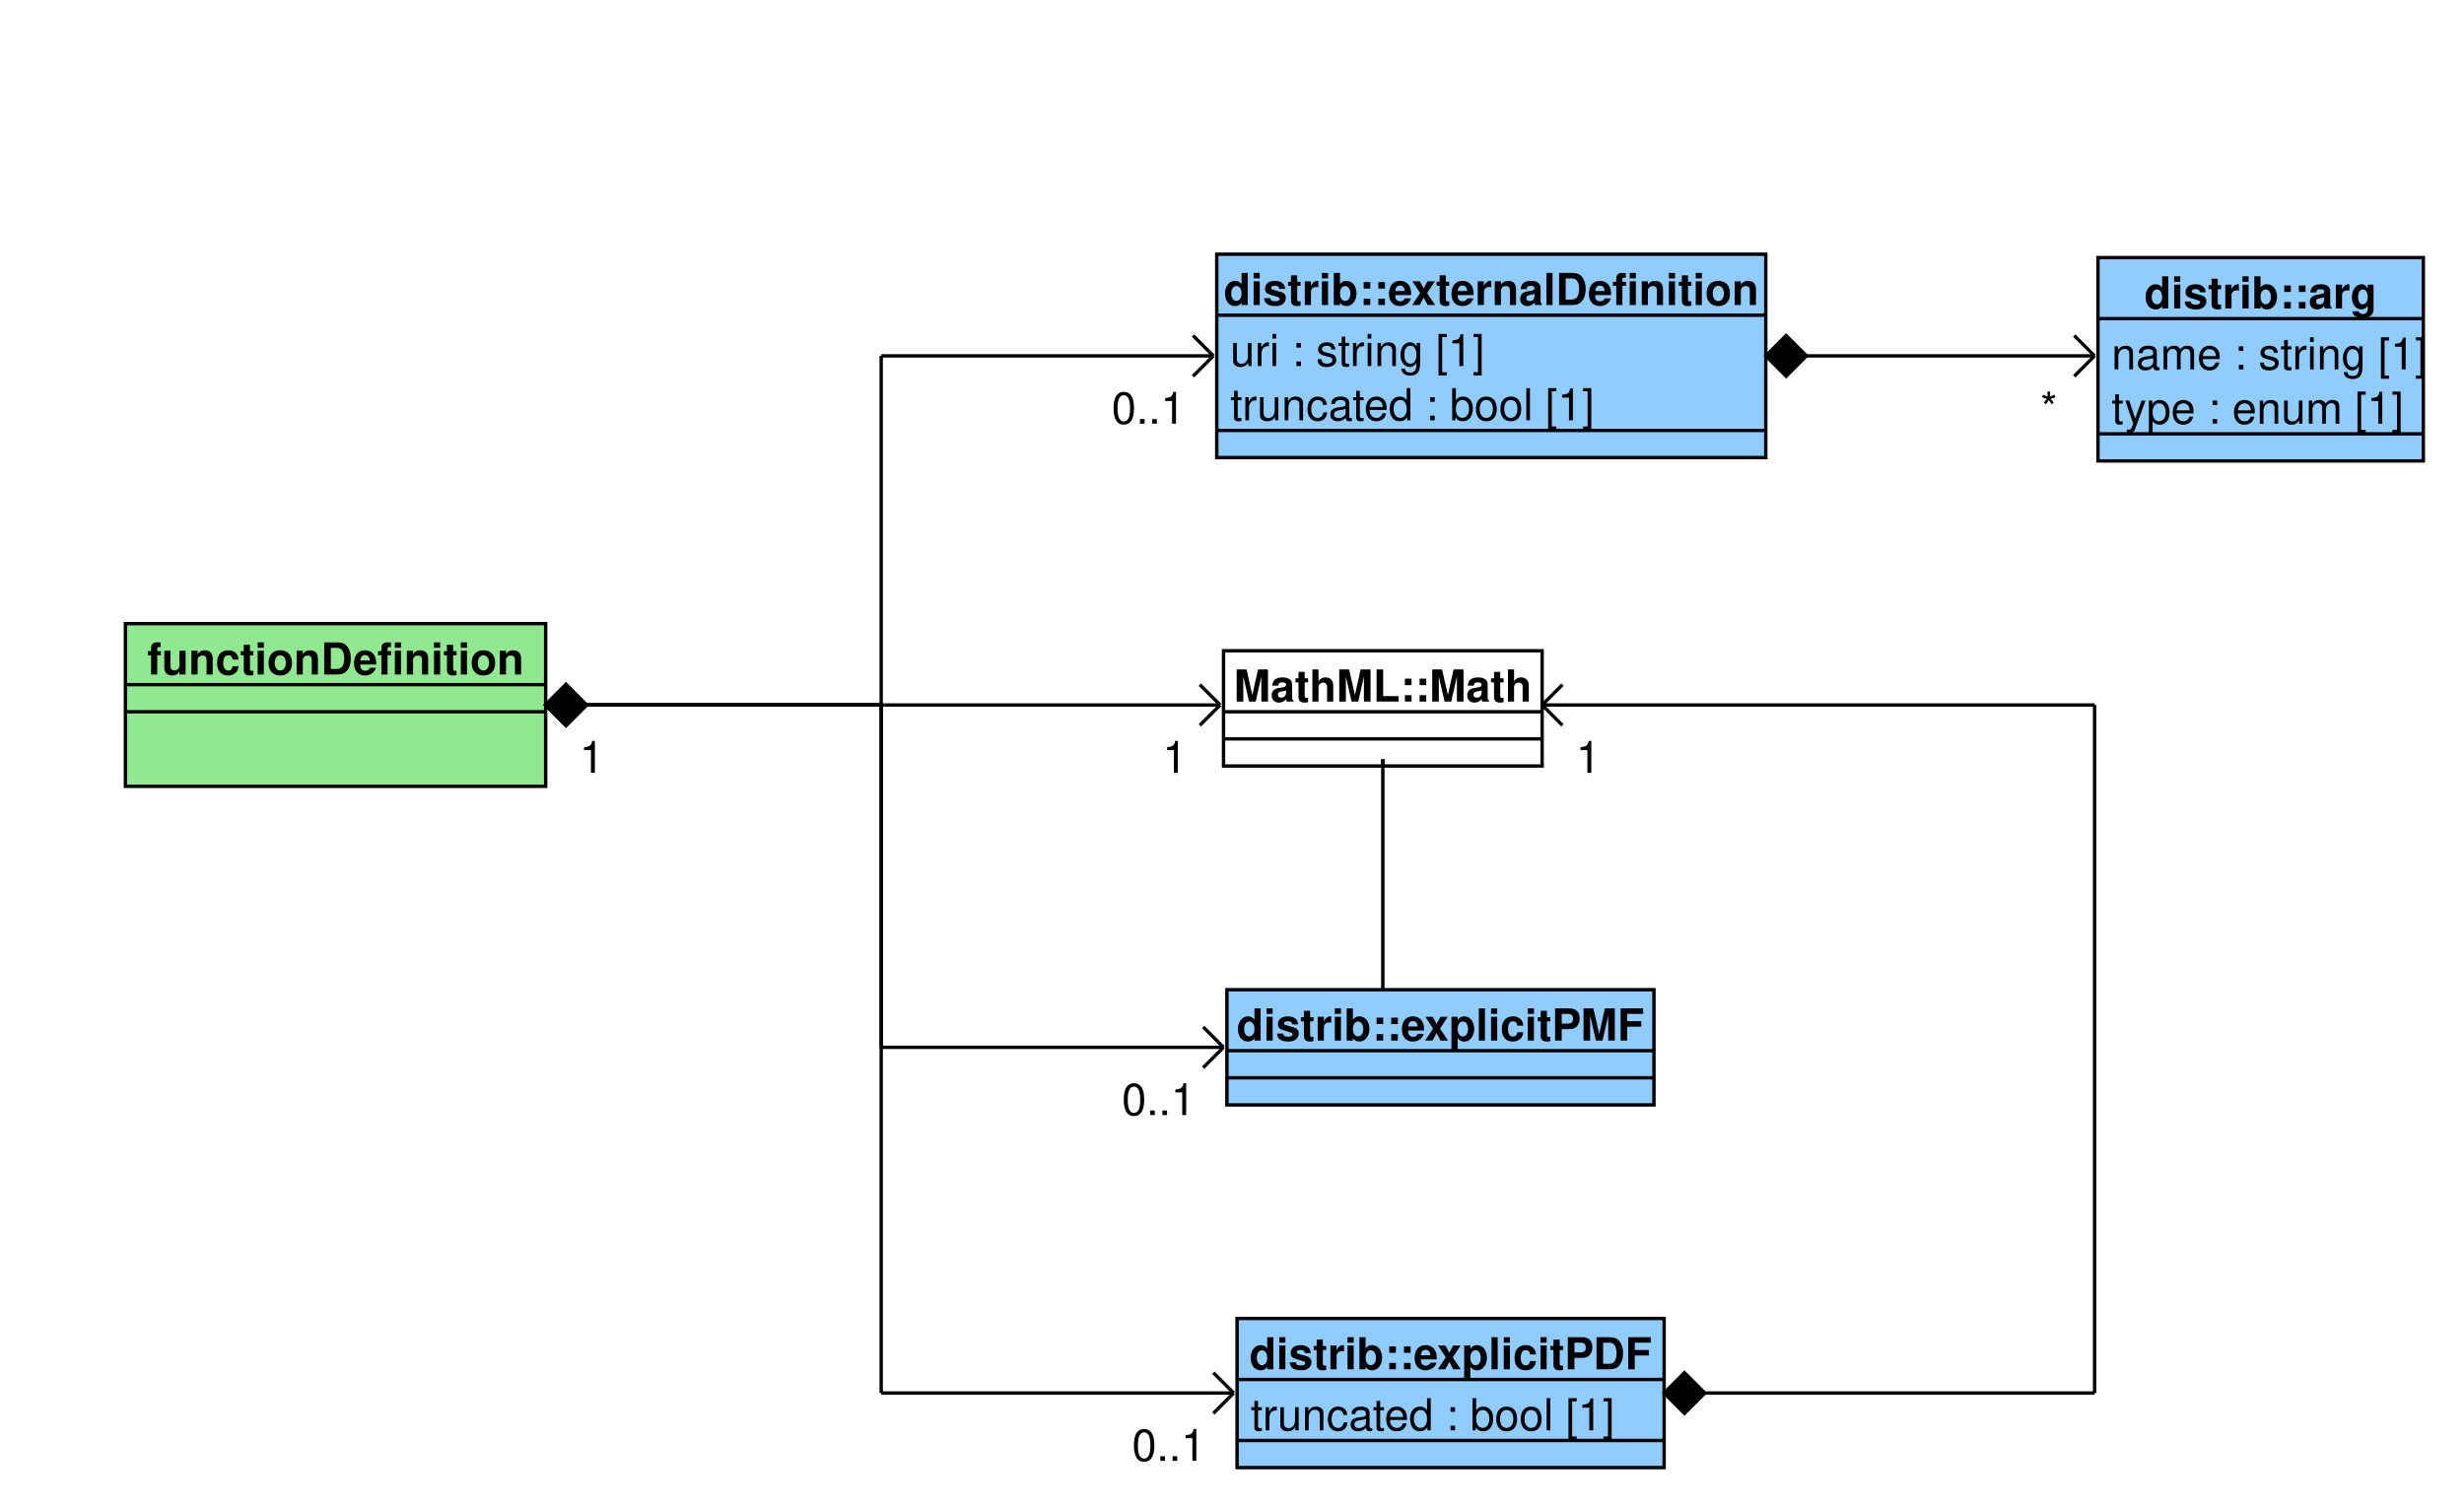
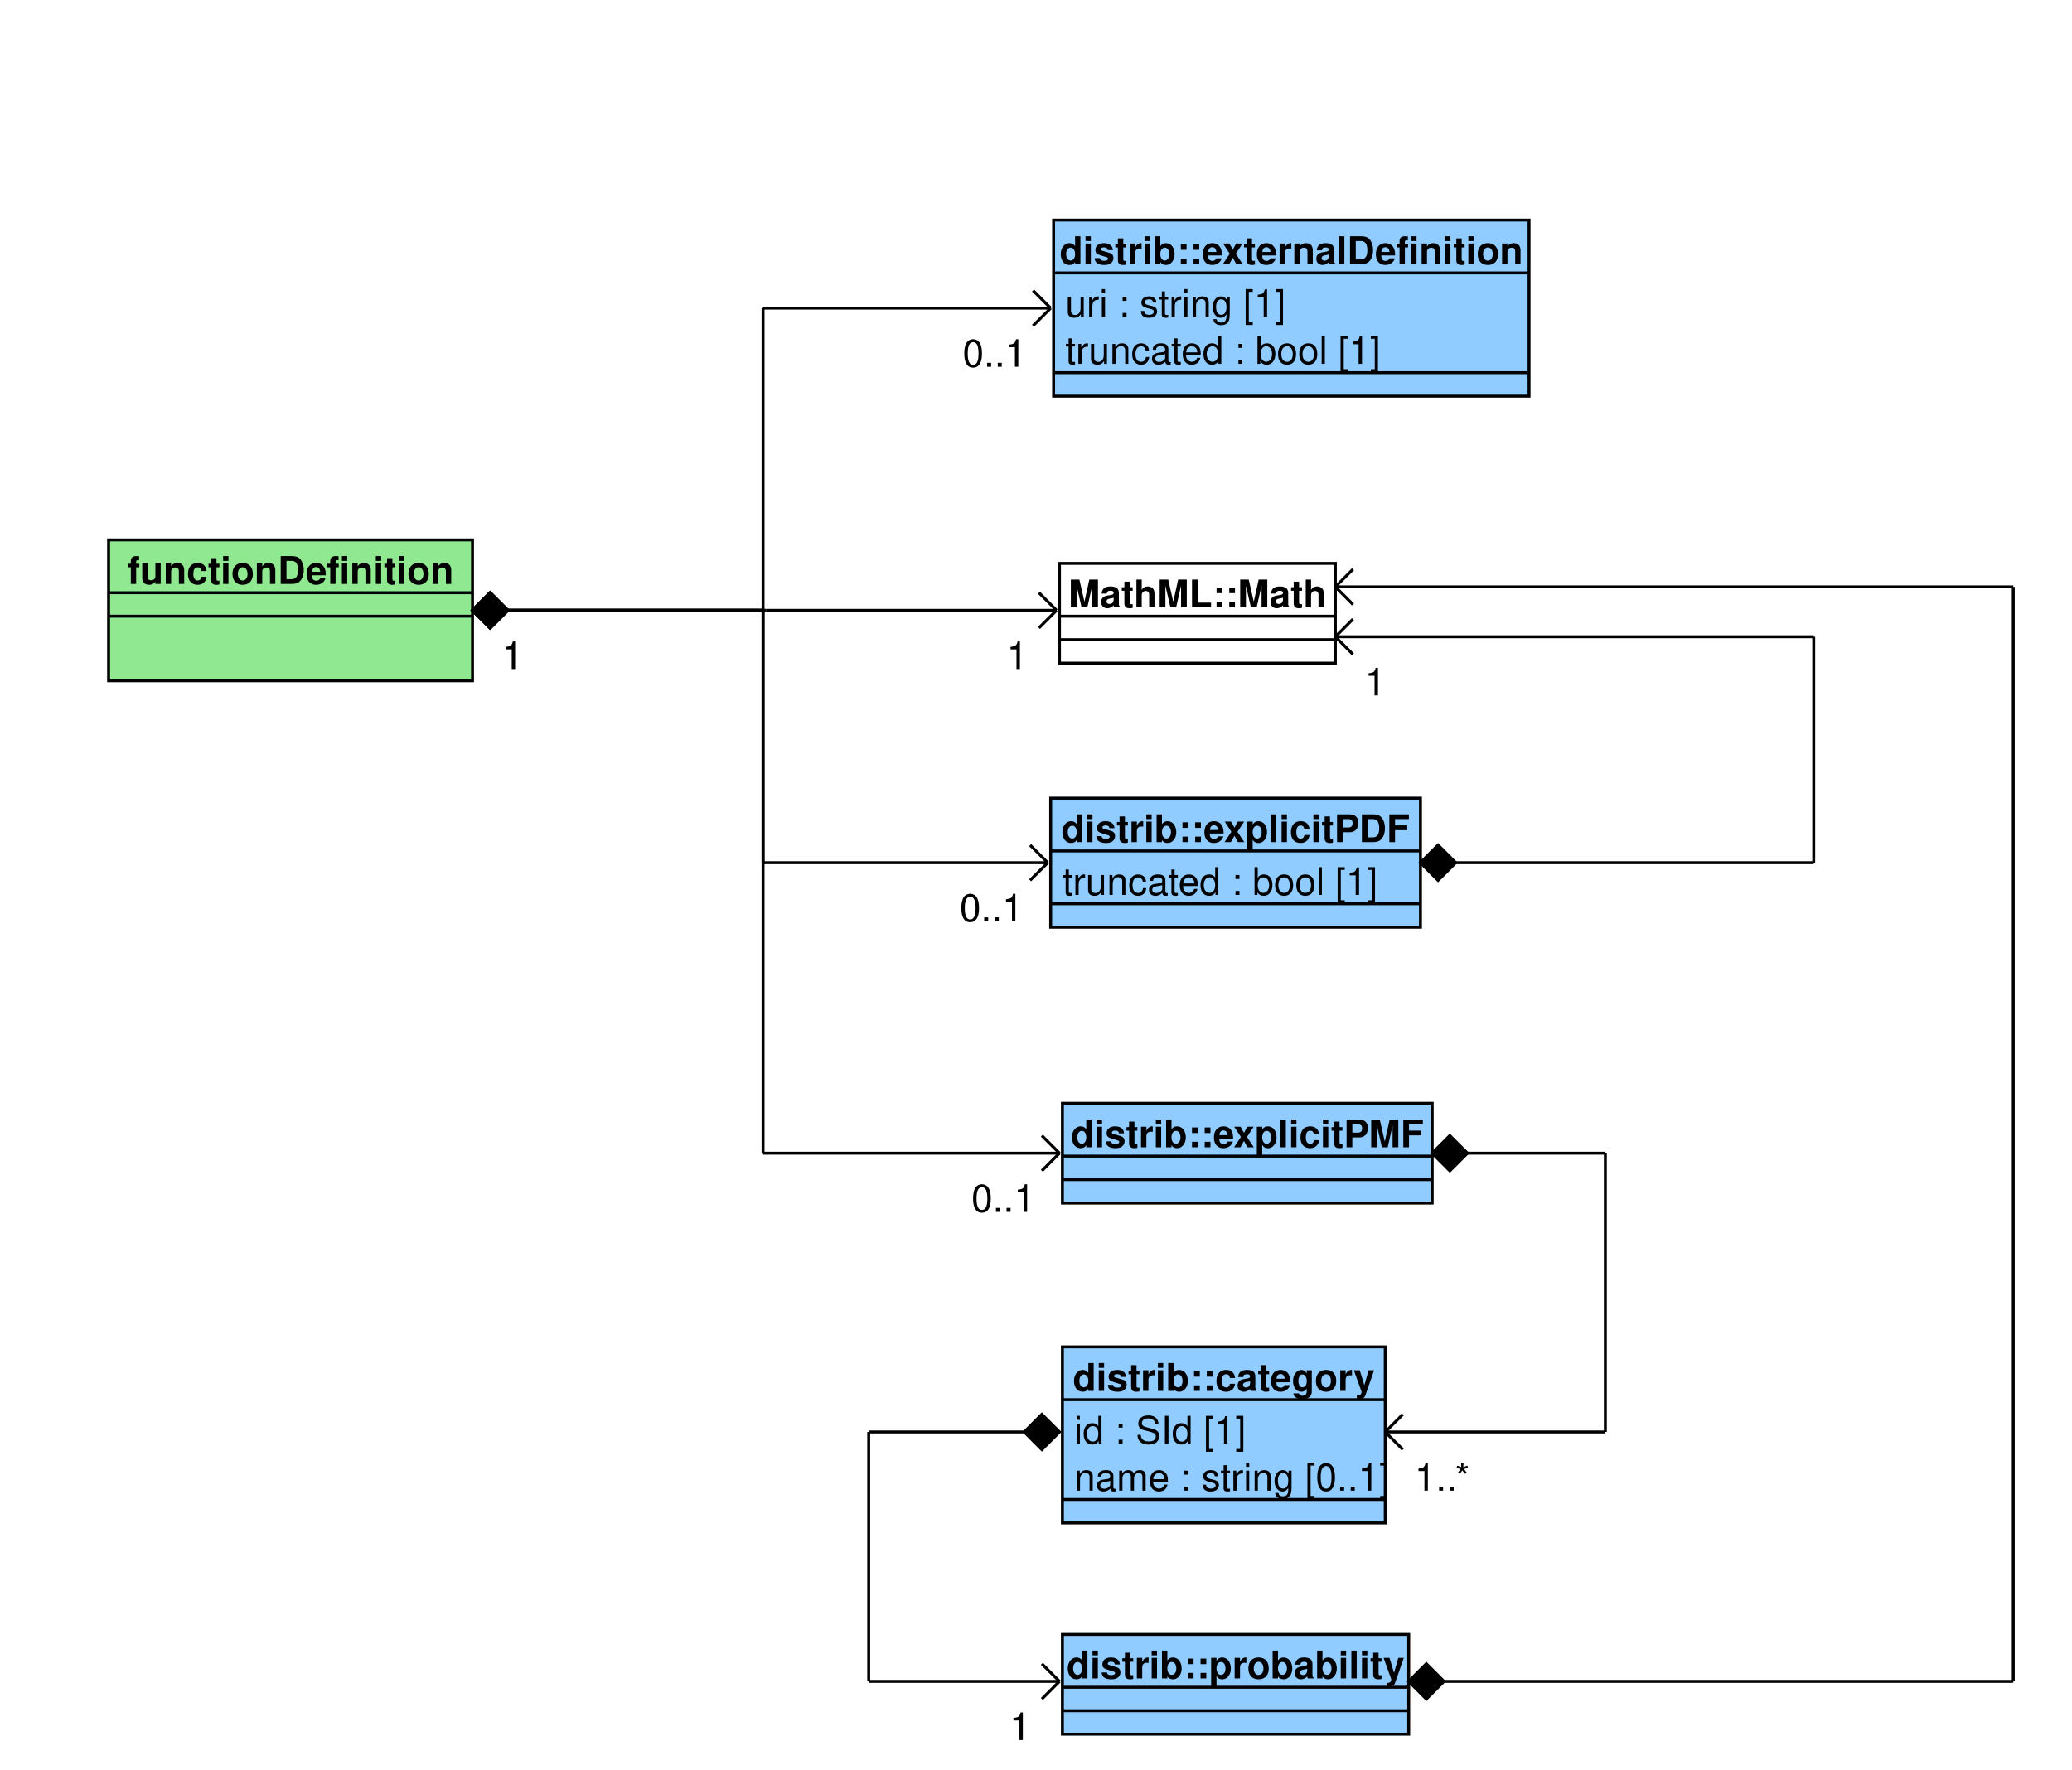
- <svg xmlns="http://www.w3.org/2000/svg" width="727" height="445" version="1.1">
-   <g>
-     <rect fill="#90e990" stroke="black" stroke-width="1" stroke-opacity="1" x="37" y="184" width="124" height="48" />
-     <text font-family="Helvetica" font-size="13" fill="#000000" xml:space="preserve" font-weight="bold" text-anchor="middle" x="99" y="199">functionDefinition</text>
-     <line stroke="black" stroke-opacity="1" x1="37" y1="202" x2="161" y2="202" />
-     <line stroke="black" stroke-opacity="1" x1="37" y1="210" x2="161" y2="210" />
-   </g>
+ <svg xmlns="http://www.w3.org/2000/svg" width="706" height="603" version="1.1">
  <g>
    <rect fill="none" stroke="black" stroke-width="1" stroke-opacity="1" x="361" y="192" width="94" height="34" />
    <text font-family="Helvetica" font-size="13" fill="#000000" xml:space="preserve" font-weight="bold" text-anchor="middle" x="408" y="207">MathML::Math</text>
    <line stroke="black" stroke-opacity="1" x1="361" y1="210" x2="455" y2="210" />
    <line stroke="black" stroke-opacity="1" x1="361" y1="218" x2="455" y2="218" />
  </g>
  <g>
-     <rect fill="#90ccff" stroke="black" stroke-width="1" stroke-opacity="1" x="365" y="389" width="126" height="44" />
-     <text font-family="Helvetica" font-size="13" fill="#000000" xml:space="preserve" font-weight="bold" text-anchor="middle" x="428" y="404">distrib::explicitPDF</text>
-     <line stroke="black" stroke-opacity="1" x1="365" y1="407" x2="491" y2="407" />
-     <text font-family="Helvetica" font-size="13" fill="#000000" xml:space="preserve" x="369" y="422">truncated : bool [1]</text>
-     <line stroke="black" stroke-opacity="1" x1="365" y1="425" x2="491" y2="425" />
+     <rect fill="#90ccff" stroke="black" stroke-width="1" stroke-opacity="1" x="358" y="272" width="126" height="44" />
+     <text font-family="Helvetica" font-size="13" fill="#000000" xml:space="preserve" font-weight="bold" text-anchor="middle" x="421" y="287">distrib::explicitPDF</text>
+     <line stroke="black" stroke-opacity="1" x1="358" y1="290" x2="484" y2="290" />
+     <text font-family="Helvetica" font-size="13" fill="#000000" xml:space="preserve" x="362" y="305">truncated : bool [1]</text>
+     <line stroke="black" stroke-opacity="1" x1="358" y1="308" x2="484" y2="308" />
  </g>
  <g>
-     <rect fill="#90ccff" stroke="black" stroke-width="1" stroke-opacity="1" x="362" y="292" width="126" height="34" />
-     <text font-family="Helvetica" font-size="13" fill="#000000" xml:space="preserve" font-weight="bold" text-anchor="middle" x="425" y="307">distrib::explicitPMF</text>
-     <line stroke="black" stroke-opacity="1" x1="362" y1="310" x2="488" y2="310" />
-     <line stroke="black" stroke-opacity="1" x1="362" y1="318" x2="488" y2="318" />
+     <rect fill="#90ccff" stroke="black" stroke-width="1" stroke-opacity="1" x="362" y="376" width="126" height="34" />
+     <text font-family="Helvetica" font-size="13" fill="#000000" xml:space="preserve" font-weight="bold" text-anchor="middle" x="425" y="391">distrib::explicitPMF</text>
+     <line stroke="black" stroke-opacity="1" x1="362" y1="394" x2="488" y2="394" />
+     <line stroke="black" stroke-opacity="1" x1="362" y1="402" x2="488" y2="402" />
  </g>
  <g>
-     <rect fill="#90ccff" stroke="black" stroke-width="1" stroke-opacity="1" x="619" y="76" width="96" height="60" />
-     <text font-family="Helvetica" font-size="13" fill="#000000" xml:space="preserve" font-weight="bold" text-anchor="middle" x="667" y="91">distrib::arg</text>
-     <line stroke="black" stroke-opacity="1" x1="619" y1="94" x2="715" y2="94" />
-     <text font-family="Helvetica" font-size="13" fill="#000000" xml:space="preserve" x="623" y="109">name : string [1]</text>
-     <text font-family="Helvetica" font-size="13" fill="#000000" xml:space="preserve" x="623" y="125">type : enum [1]</text>
-     <line stroke="black" stroke-opacity="1" x1="619" y1="128" x2="715" y2="128" />
+     <rect fill="#90ccff" stroke="black" stroke-width="1" stroke-opacity="1" x="362" y="459" width="110" height="60" />
+     <text font-family="Helvetica" font-size="13" fill="#000000" xml:space="preserve" font-weight="bold" text-anchor="middle" x="417" y="474">distrib::category</text>
+     <line stroke="black" stroke-opacity="1" x1="362" y1="477" x2="472" y2="477" />
+     <text font-family="Helvetica" font-size="13" fill="#000000" xml:space="preserve" x="366" y="492">id : SId [1]</text>
+     <text font-family="Helvetica" font-size="13" fill="#000000" xml:space="preserve" x="366" y="508">name : string [0..1]</text>
+     <line stroke="black" stroke-opacity="1" x1="362" y1="511" x2="472" y2="511" />
  </g>
  <g>
-     <line stroke="black" stroke-opacity="1" x1="161" y1="208" x2="260" y2="208" />
-     <polygon fill="#000000" stroke="black" stroke-opacity="1" points="161,208 167,202 173,208 167,214" />
+     <rect fill="#90ccff" stroke="black" stroke-width="1" stroke-opacity="1" x="362" y="557" width="118" height="34" />
+     <text font-family="Helvetica" font-size="13" fill="#000000" xml:space="preserve" font-weight="bold" text-anchor="middle" x="421" y="572">distrib::probability</text>
+     <line stroke="black" stroke-opacity="1" x1="362" y1="575" x2="480" y2="575" />
+     <line stroke="black" stroke-opacity="1" x1="362" y1="583" x2="480" y2="583" />
  </g>
  <g>
-     <line stroke="black" stroke-opacity="1" x1="161" y1="208" x2="260" y2="208" />
-     <polygon fill="#000000" stroke="black" stroke-opacity="1" points="161,208 167,202 173,208 167,214" />
+     <rect fill="#90e990" stroke="black" stroke-width="1" stroke-opacity="1" x="37" y="184" width="124" height="48" />
+     <text font-family="Helvetica" font-size="13" fill="#000000" xml:space="preserve" font-weight="bold" text-anchor="middle" x="99" y="199">functionDefinition</text>
+     <line stroke="black" stroke-opacity="1" x1="37" y1="202" x2="161" y2="202" />
+     <line stroke="black" stroke-opacity="1" x1="37" y1="210" x2="161" y2="210" />
  </g>
  <g>
    <line stroke="black" stroke-opacity="1" x1="161" y1="208" x2="261" y2="208" />
    <polygon fill="#000000" stroke="black" stroke-opacity="1" points="161,208 167,202 173,208 167,214" />
  </g>
  <g>
    <line stroke="black" stroke-opacity="1" x1="360" y1="208" x2="354" y2="202" />
    <line stroke="black" stroke-opacity="1" x1="360" y1="208" x2="354" y2="214" />
    <line stroke="black" stroke-opacity="1" x1="261" y1="208" x2="360" y2="208" />
  </g>
  <g>
-     <line stroke="black" stroke-opacity="1" x1="408" y1="292" x2="408" y2="224" />
+     <line stroke="black" stroke-opacity="1" x1="484" y1="294" x2="618" y2="294" />
+     <polygon fill="#000000" stroke="black" stroke-opacity="1" points="484,294 490,288 496,294 490,300" />
  </g>
  <g>
-     <line stroke="black" stroke-opacity="1" x1="408" y1="224" x2="408" y2="226" />
+     <line stroke="black" stroke-opacity="1" x1="618" y1="294" x2="618" y2="217" />
  </g>
  <g>
-     <line stroke="black" stroke-opacity="1" x1="491" y1="411" x2="618" y2="411" />
-     <polygon fill="#000000" stroke="black" stroke-opacity="1" points="491,411 497,405 503,411 497,417" />
+     <line stroke="black" stroke-opacity="1" x1="455" y1="217" x2="461" y2="223" />
+     <line stroke="black" stroke-opacity="1" x1="455" y1="217" x2="461" y2="211" />
+     <line stroke="black" stroke-opacity="1" x1="618" y1="217" x2="455" y2="217" />
  </g>
  <g>
-     <line stroke="black" stroke-opacity="1" x1="618" y1="411" x2="618" y2="208" />
+     <line stroke="black" stroke-opacity="1" x1="161" y1="208" x2="260" y2="208" />
+     <polygon fill="#000000" stroke="black" stroke-opacity="1" points="161,208 167,202 173,208 167,214" />
  </g>
  <g>
-     <line stroke="black" stroke-opacity="1" x1="455" y1="208" x2="461" y2="214" />
-     <line stroke="black" stroke-opacity="1" x1="455" y1="208" x2="461" y2="202" />
-     <line stroke="black" stroke-opacity="1" x1="618" y1="208" x2="455" y2="208" />
+     <line stroke="black" stroke-opacity="1" x1="260" y1="208" x2="260" y2="294" />
  </g>
  <g>
-     <line stroke="black" stroke-opacity="1" x1="260" y1="208" x2="260" y2="411" />
+     <line stroke="black" stroke-opacity="1" x1="357" y1="294" x2="351" y2="288" />
+     <line stroke="black" stroke-opacity="1" x1="357" y1="294" x2="351" y2="300" />
+     <line stroke="black" stroke-opacity="1" x1="260" y1="294" x2="357" y2="294" />
  </g>
  <g>
-     <line stroke="black" stroke-opacity="1" x1="260" y1="208" x2="260" y2="309" />
+     <line stroke="black" stroke-opacity="1" x1="161" y1="208" x2="260" y2="208" />
+     <polygon fill="#000000" stroke="black" stroke-opacity="1" points="161,208 167,202 173,208 167,214" />
  </g>
  <g>
-     <line stroke="black" stroke-opacity="1" x1="364" y1="411" x2="358" y2="405" />
-     <line stroke="black" stroke-opacity="1" x1="364" y1="411" x2="358" y2="417" />
-     <line stroke="black" stroke-opacity="1" x1="260" y1="411" x2="364" y2="411" />
+     <line stroke="black" stroke-opacity="1" x1="260" y1="208" x2="260" y2="393" />
  </g>
  <g>
-     <line stroke="black" stroke-opacity="1" x1="361" y1="309" x2="355" y2="303" />
-     <line stroke="black" stroke-opacity="1" x1="361" y1="309" x2="355" y2="315" />
-     <line stroke="black" stroke-opacity="1" x1="260" y1="309" x2="361" y2="309" />
+     <line stroke="black" stroke-opacity="1" x1="361" y1="393" x2="355" y2="387" />
+     <line stroke="black" stroke-opacity="1" x1="361" y1="393" x2="355" y2="399" />
+     <line stroke="black" stroke-opacity="1" x1="260" y1="393" x2="361" y2="393" />
  </g>
  <g>
-     <text font-family="Helvetica" font-size="13" fill="#000000" xml:space="preserve" x="334" y="431">0..1</text>
+     <line stroke="black" stroke-opacity="1" x1="488" y1="393" x2="547" y2="393" />
+     <polygon fill="#000000" stroke="black" stroke-opacity="1" points="488,393 494,387 500,393 494,399" />
  </g>
  <g>
-     <text font-family="Helvetica" font-size="13" fill="#000000" xml:space="preserve" x="331" y="329">0..1</text>
+     <line stroke="black" stroke-opacity="1" x1="547" y1="393" x2="547" y2="488" />
+   </g>
+   <g>
+     <line stroke="black" stroke-opacity="1" x1="472" y1="488" x2="478" y2="494" />
+     <line stroke="black" stroke-opacity="1" x1="472" y1="488" x2="478" y2="482" />
+     <line stroke="black" stroke-opacity="1" x1="547" y1="488" x2="472" y2="488" />
+   </g>
+   <g>
+     <line stroke="black" stroke-opacity="1" x1="361" y1="488" x2="296" y2="488" />
+     <polygon fill="#000000" stroke="black" stroke-opacity="1" points="361,488 355,494 349,488 355,482" />
+   </g>
+   <g>
+     <line stroke="black" stroke-opacity="1" x1="296" y1="488" x2="296" y2="573" />
+   </g>
+   <g>
+     <line stroke="black" stroke-opacity="1" x1="361" y1="573" x2="355" y2="567" />
+     <line stroke="black" stroke-opacity="1" x1="361" y1="573" x2="355" y2="579" />
+     <line stroke="black" stroke-opacity="1" x1="296" y1="573" x2="361" y2="573" />
+   </g>
+   <g>
+     <line stroke="black" stroke-opacity="1" x1="480" y1="573" x2="686" y2="573" />
+     <polygon fill="#000000" stroke="black" stroke-opacity="1" points="480,573 486,567 492,573 486,579" />
+   </g>
+   <g>
+     <line stroke="black" stroke-opacity="1" x1="686" y1="573" x2="686" y2="200" />
+   </g>
+   <g>
+     <line stroke="black" stroke-opacity="1" x1="455" y1="200" x2="461" y2="206" />
+     <line stroke="black" stroke-opacity="1" x1="455" y1="200" x2="461" y2="194" />
+     <line stroke="black" stroke-opacity="1" x1="686" y1="200" x2="455" y2="200" />
  </g>
  <g>
    <text font-family="Helvetica" font-size="13" fill="#000000" xml:space="preserve" x="343" y="228">1</text>
  </g>
  <g>
    <text font-family="Helvetica" font-size="13" fill="#000000" xml:space="preserve" x="171" y="228">1</text>
  </g>
  <g>
-     <text font-family="Helvetica" font-size="13" fill="#000000" xml:space="preserve" x="602" y="125">*</text>
-   </g>
-   <g>
-     <text font-family="Helvetica" font-size="13" fill="#000000" xml:space="preserve" x="465" y="228">1</text>
+     <text font-family="Helvetica" font-size="13" fill="#000000" xml:space="preserve" x="465" y="237">1</text>
  </g>
  <g>
    <text font-family="Helvetica" font-size="13" fill="#000000" xml:space="preserve" x="328" y="125">0..1</text>
+   </g>
+   <g>
+     <text font-family="Helvetica" font-size="13" fill="#000000" xml:space="preserve" x="327" y="314">0..1</text>
+   </g>
+   <g>
+     <text font-family="Helvetica" font-size="13" fill="#000000" xml:space="preserve" x="331" y="413">0..1</text>
+   </g>
+   <g>
+     <text font-family="Helvetica" font-size="13" fill="#000000" xml:space="preserve" x="482" y="508">1..*</text>
+   </g>
+   <g>
+     <text font-family="Helvetica" font-size="13" fill="#000000" xml:space="preserve" x="344" y="593">1</text>
  </g>
  <g>
    <rect fill="#90ccff" stroke="black" stroke-width="1" stroke-opacity="1" x="359" y="75" width="162" height="60" />
    <text font-family="Helvetica" font-size="13" fill="#000000" xml:space="preserve" font-weight="bold" text-anchor="middle" x="440" y="90">distrib::externalDefinition</text>
    <line stroke="black" stroke-opacity="1" x1="359" y1="93" x2="521" y2="93" />
    <text font-family="Helvetica" font-size="13" fill="#000000" xml:space="preserve" x="363" y="108">uri : string [1]</text>
    <text font-family="Helvetica" font-size="13" fill="#000000" xml:space="preserve" x="363" y="124">truncated : bool [1]</text>
    <line stroke="black" stroke-opacity="1" x1="359" y1="127" x2="521" y2="127" />
  </g>
  <g>
    <line stroke="black" stroke-opacity="1" x1="161" y1="208" x2="260" y2="208" />
    <polygon fill="#000000" stroke="black" stroke-opacity="1" points="161,208 167,202 173,208 167,214" />
  </g>
  <g>
-     <line stroke="black" stroke-opacity="1" x1="618" y1="105" x2="612" y2="99" />
-     <line stroke="black" stroke-opacity="1" x1="618" y1="105" x2="612" y2="111" />
-     <line stroke="black" stroke-opacity="1" x1="521" y1="105" x2="618" y2="105" />
-     <polygon fill="#000000" stroke="black" stroke-opacity="1" points="521,105 527,99 533,105 527,111" />
-   </g>
-   <g>
    <line stroke="black" stroke-opacity="1" x1="260" y1="208" x2="260" y2="105" />
  </g>
  <g>
    <line stroke="black" stroke-opacity="1" x1="358" y1="105" x2="352" y2="99" />
    <line stroke="black" stroke-opacity="1" x1="358" y1="105" x2="352" y2="111" />
    <line stroke="black" stroke-opacity="1" x1="260" y1="105" x2="358" y2="105" />
  </g>
</svg>
